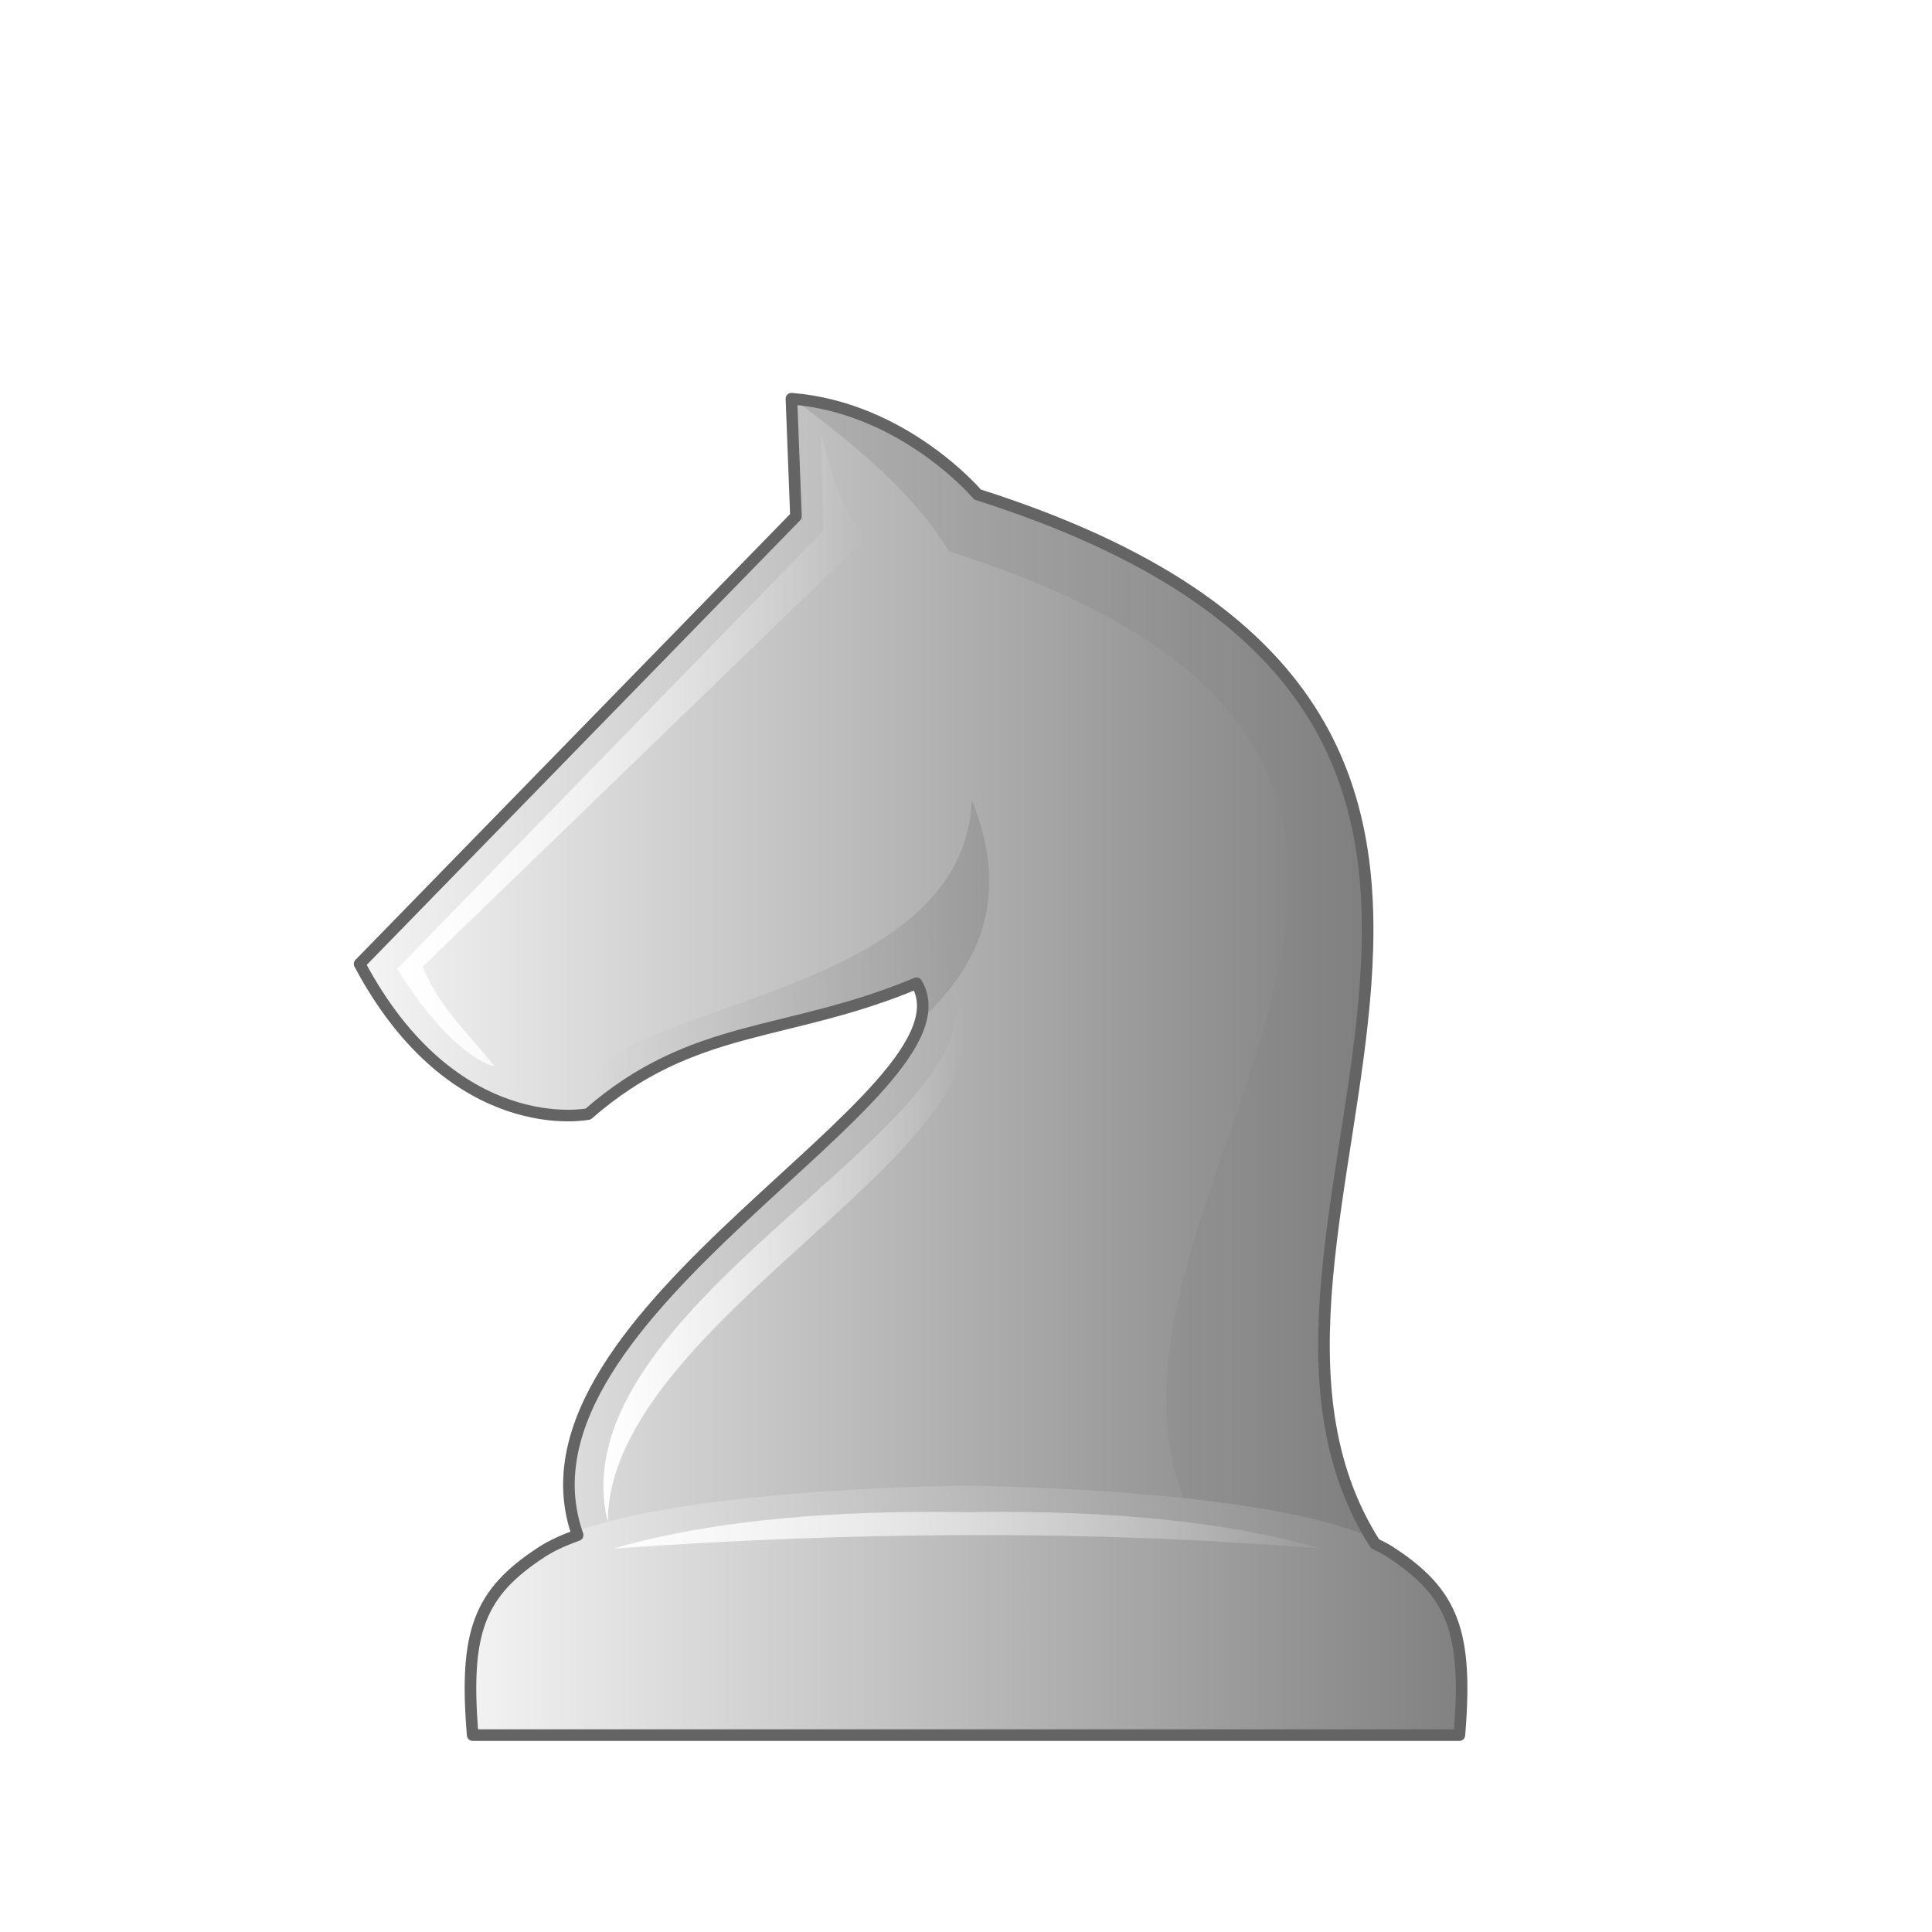
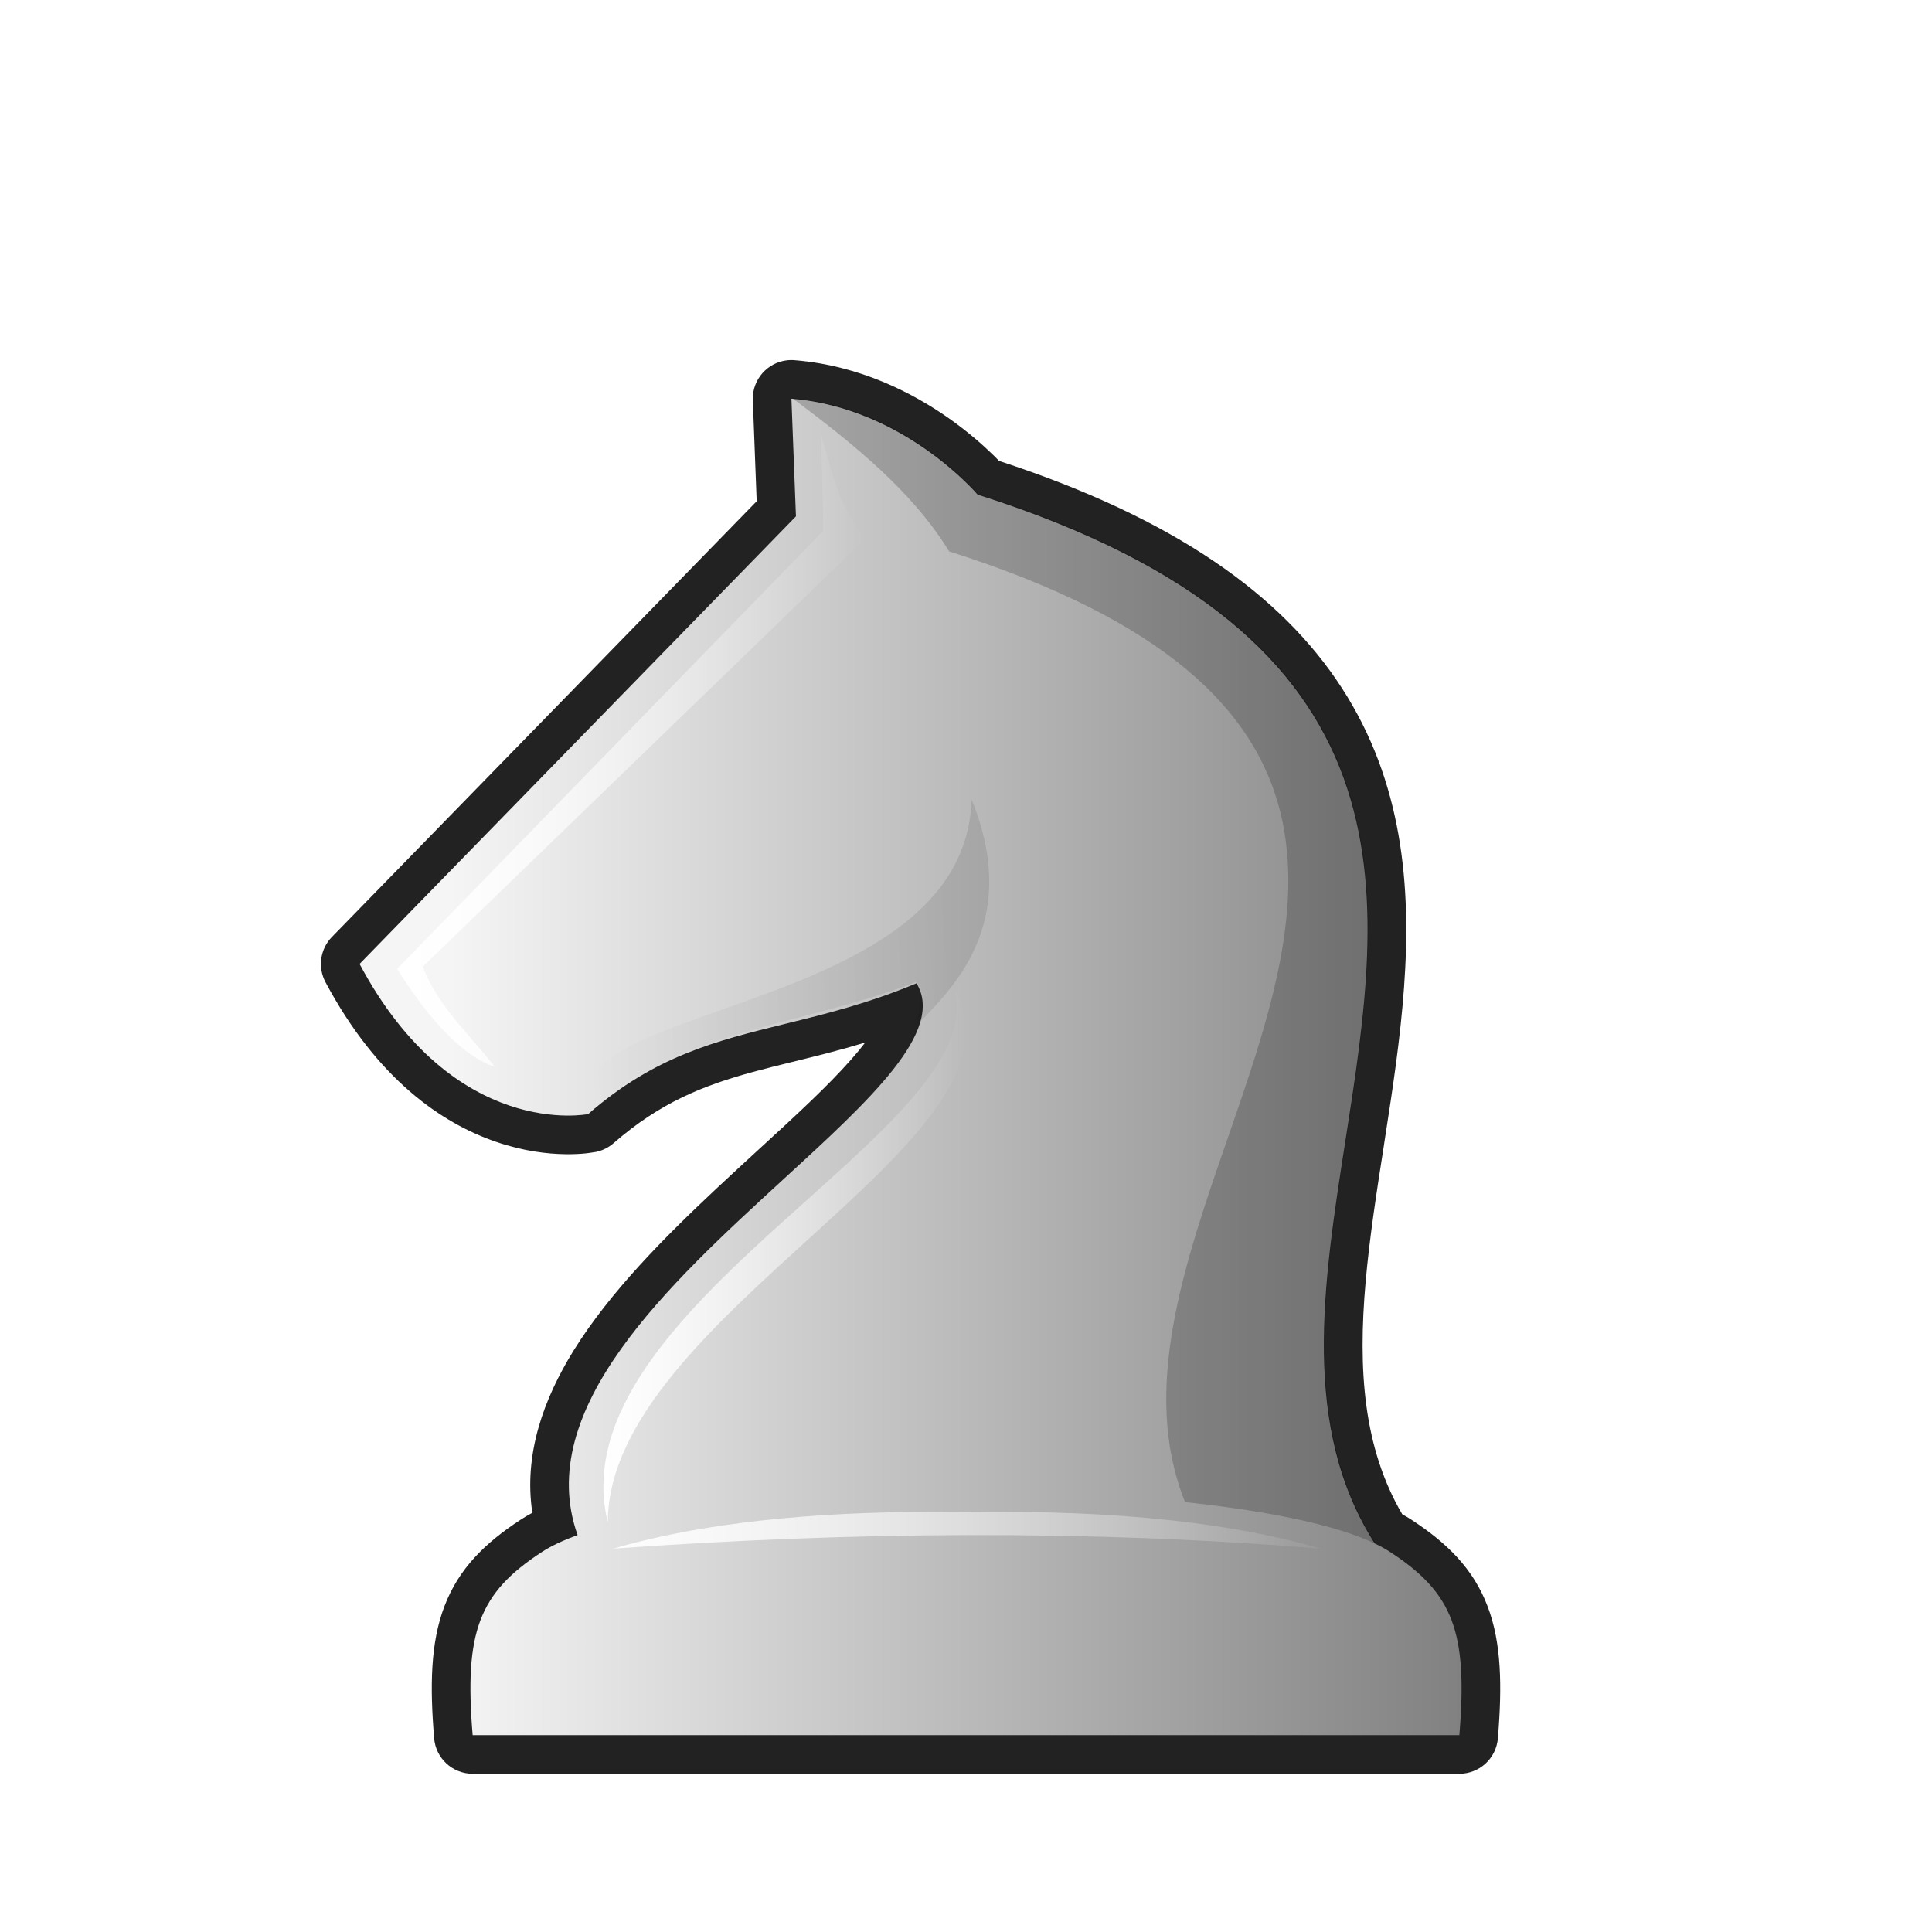
- <svg xmlns="http://www.w3.org/2000/svg" xmlns:xlink="http://www.w3.org/1999/xlink" width="50mm" height="50mm" clip-rule="evenodd" fill-rule="evenodd" image-rendering="optimizeQuality" shape-rendering="geometricPrecision" text-rendering="geometricPrecision" version="1.1" viewBox="0 0 50 50">
+ <svg xmlns="http://www.w3.org/2000/svg" width="50" height="50" viewBox="0 0 50 50" fill="none">
+   <path d="M24.563 10.83C23.638 10.179 22.275 9.466 20.591 9.324C20.516 9.316 20.439 9.316 20.362 9.325C19.86 9.386 19.482 9.813 19.482 10.319C19.482 10.34 19.503 10.896 19.527 11.506L19.541 11.879L19.583 12.972L8.59 24.249C8.286 24.56 8.219 25.033 8.423 25.417C9.759 27.925 11.433 29.075 12.86 29.558C13.561 29.796 14.176 29.864 14.626 29.87C14.851 29.874 15.036 29.862 15.171 29.848C15.238 29.841 15.379 29.818 15.421 29.812C15.591 29.777 15.748 29.699 15.879 29.585C17.09 28.528 18.214 28.089 19.492 27.74C19.809 27.653 20.148 27.57 20.505 27.482C21.088 27.339 21.72 27.184 22.391 26.981C22.289 27.115 22.17 27.259 22.032 27.415C21.412 28.119 20.581 28.882 19.646 29.738C19.286 30.069 18.91 30.414 18.525 30.775C17.191 32.025 15.784 33.44 14.848 34.947C14.064 36.211 13.549 37.644 13.777 39.151C13.671 39.208 13.568 39.268 13.47 39.332C12.564 39.924 11.872 40.588 11.498 41.58C11.143 42.518 11.123 43.627 11.236 44.988C11.278 45.506 11.712 45.905 12.232 45.905H37.768C38.289 45.905 38.722 45.506 38.765 44.988C38.877 43.627 38.857 42.518 38.502 41.58C38.128 40.588 37.436 39.924 36.53 39.332C36.452 39.281 36.371 39.233 36.29 39.189C35.287 37.473 35.139 35.463 35.343 33.166C35.443 32.034 35.623 30.872 35.812 29.665L35.844 29.453C36.042 28.184 36.242 26.867 36.336 25.56C36.526 22.945 36.307 20.241 34.722 17.798C33.167 15.4 30.401 13.412 25.856 11.929C25.799 11.869 25.73 11.8 25.65 11.724C25.398 11.482 25.031 11.16 24.563 10.83Z" fill="#222222" />
+   <path d="M20.482 10.318C23.404 10.554 25.3 12.8 25.3 12.8C36.854 16.47 35.823 23.085 34.82 29.52C34.237 33.261 33.664 36.94 35.577 39.944C35.727 40.015 35.863 40.09 35.983 40.169C37.606 41.229 37.989 42.233 37.768 44.905H12.232C12.011 42.233 12.394 41.23 14.017 40.169C14.266 40.006 14.582 39.86 14.948 39.728C13.788 36.465 17.321 33.227 20.281 30.514C22.536 28.446 24.459 26.684 23.721 25.447C22.477 25.967 21.367 26.24 20.324 26.496C18.536 26.936 16.945 27.326 15.222 28.832C15.222 28.832 11.752 29.539 9.306 24.947L20.599 13.363L20.482 10.318Z" fill="url(#paint0_linear_3_228)" />
+   <path fill-rule="evenodd" clip-rule="evenodd" d="M24.7 25.6C25.741 29.192 14.369 33.85 15.73 39.398C15.73 34.046 26.98 29.445 24.7 25.6Z" fill="url(#paint1_linear_3_228)" />
+   <path fill-rule="evenodd" clip-rule="evenodd" d="M12.8 27.6C12.8 27.6 11.745 27.425 10.279 25.075L21.307 13.736L21.249 11.242C21.517 12.114 21.616 12.947 22.4 13.936L10.941 25.018C11.329 26.034 12.144 26.764 12.8 27.6H12.8Z" fill="url(#paint2_linear_3_228)" />
+   <path fill-rule="evenodd" clip-rule="evenodd" d="M23.6 39.13C20.367 39.164 17.814 39.511 15.873 40.078C22.02 39.64 28.129 39.581 34.182 40.078C31.964 39.43 28.947 39.069 25.028 39.135C24.538 39.127 24.062 39.125 23.6 39.13V39.13Z" fill="url(#paint3_linear_3_228)" />
+   <path opacity="0.1" fill-rule="evenodd" clip-rule="evenodd" d="M15.2 28.8C17.445 26.673 20.859 26.532 23.699 25.416C23.951 25.532 23.672 26.598 23.774 26.489C24.568 25.634 26.468 23.951 25.146 20.691C24.962 26.334 14.097 25.885 15.2 28.8H15.2Z" fill="url(#paint4_linear_3_228)" />
+   <path opacity="0.2" d="M24.564 14.27C23.612 12.714 22.088 11.488 20.5 10.3C23.422 10.536 25.318 12.782 25.318 12.782C36.871 16.451 35.84 23.067 34.837 29.502C34.252 33.258 33.676 36.953 35.619 39.964C34.498 39.416 32.574 39.08 30.669 38.874C29.511 35.986 30.64 32.726 31.767 29.475C33.788 23.641 35.798 17.838 24.564 14.27Z" fill="black" />
  <defs>
-     <linearGradient id="GGG">
-       <stop stop-color="#f5f5f5" offset="0" />
-       <stop stop-color="#7e7e7e" offset="1" />
+     <linearGradient id="paint0_linear_3_228" x1="11.65" y1="42.52" x2="38.502" y2="42.52" gradientUnits="userSpaceOnUse">
+       <stop stop-color="#F5F5F5" />
+       <stop offset="1" stop-color="#7E7E7E" />
    </linearGradient>
-     <linearGradient id="linearGradient7384" x1="1605.8" x2="1632.4" y1="1101.5" y2="1101.5" gradientUnits="userSpaceOnUse" xlink:href="#GGG" />
-     <linearGradient id="linearGradient7388" x1="1617" x2="1632.3" y1="1101.5" y2="1101.5" gradientUnits="userSpaceOnUse" xlink:href="#linearGradient4140" />
-     <linearGradient id="linearGradient4140">
-       <stop offset="0" />
-       <stop stop-opacity="0" offset="1" />
+     <linearGradient id="paint1_linear_3_228" x1="15.6" y1="32.5" x2="25" y2="32.5" gradientUnits="userSpaceOnUse">
+       <stop stop-color="white" />
+       <stop offset="1" stop-color="white" stop-opacity="0" />
    </linearGradient>
-     <linearGradient id="linearGradient7390" x1="1612.2" x2="1621.6" y1="1108.7" y2="1108.7" gradientUnits="userSpaceOnUse" xlink:href="#linearGradient4161" />
-     <linearGradient id="linearGradient4161">
-       <stop stop-color="#fff" offset="0" />
-       <stop stop-color="#fff" stop-opacity="0" offset="1" />
+     <linearGradient id="paint2_linear_3_228" x1="10.3" y1="19.4" x2="22.4" y2="19.4" gradientUnits="userSpaceOnUse">
+       <stop stop-color="white" />
+       <stop offset="1" stop-color="white" stop-opacity="0" />
    </linearGradient>
-     <linearGradient id="linearGradient7392" x1="1606.9" x2="1619" y1="1095.6" y2="1095.6" gradientUnits="userSpaceOnUse" xlink:href="#linearGradient4161" />
-     <linearGradient id="linearGradient7394" x1="1621.7" x2="1611.7" y1="1101.1" y2="1101.9" gradientUnits="userSpaceOnUse" xlink:href="#linearGradient4140" />
-     <linearGradient id="linearGradient7396" x1="-20.75" x2="6.102" y1="544.53" y2="544.53" gradientTransform="translate(2017.8 448.59)" gradientUnits="userSpaceOnUse" xlink:href="#GGG" />
-     <linearGradient id="linearGradient7398" x1="1911.6" x2="1938.4" y1="940.86" y2="940.86" gradientTransform="translate(85.454 52.258)" gradientUnits="userSpaceOnUse" xlink:href="#GGG" />
-     <linearGradient id="linearGradient7400" x1="7236" x2="7315.1" y1="3545.9" y2="3545.9" gradientTransform="matrix(.26458 0 0 .26458 85.454 52.258)" gradientUnits="userSpaceOnUse" xlink:href="#linearGradient4161" />
+     <linearGradient id="paint3_linear_3_228" x1="14.555" y1="39.832" x2="35.483" y2="39.832" gradientUnits="userSpaceOnUse">
+       <stop stop-color="white" />
+       <stop offset="1" stop-color="white" stop-opacity="0" />
+     </linearGradient>
+     <linearGradient id="paint4_linear_3_228" x1="25.1" y1="24.9" x2="15.1" y2="25.7" gradientUnits="userSpaceOnUse">
+       <stop />
+       <stop offset="1" stop-opacity="0" />
+     </linearGradient>
  </defs>
-   <g transform="translate(-1596.6 -1076.2)">
-     <path d="m1621.9 1089s-1.896-2.246-4.818-2.482c-3e-4 -1e-4 0 0 0 0v6e-4c0 3e-4 0.117 3.044 0.117 3.044l-11.293 11.584c2.446 4.592 5.916 3.885 5.916 3.885 2.729-2.383 5.124-1.973 8.499-3.385 1.756 2.938-11.52 8.848-8.569 14.758h20.599c-5.664-8.151 8.015-21.54-10.45-27.405z" fill="url(#linearGradient7384)" stroke="url(#linearGradient7384)" stroke-linejoin="round" stroke-width=".2" />
-     <path d="m1617.1 1086.5c1.589 1.188 3.112 2.413 4.063 3.97 18.465 5.865 1.151 17.766 6.815 25.917h4.389c-5.664-8.151 8.015-21.541-10.45-27.405 0 0-1.896-2.247-4.818-2.482z" fill="url(#linearGradient7388)" opacity=".1" />
-     <path d="m1621.3 1101.8c1.041 3.592-10.331 8.25-8.97 13.798 0-5.352 11.25-9.953 8.97-13.798z" fill="url(#linearGradient7390)" />
-     <path d="m1609.4 1103.8s-1.055-0.175-2.521-2.526l11.028-11.338-0.058-2.495c0.269 0.872 0.368 1.706 1.151 2.694l-11.459 11.082c0.388 1.016 1.203 1.746 1.859 2.582z" fill="url(#linearGradient7392)" />
-     <path d="m1611.8 1105c2.245-2.127 5.659-2.268 8.499-3.385 0.252 0.117-0.027 1.183 0.075 1.073 0.794-0.855 2.694-2.538 1.373-5.798-0.184 5.643-11.049 5.194-9.947 8.109z" fill="url(#linearGradient7394)" opacity=".1" />
-   </g>
-   <g transform="translate(-1985.4 -950.6)">
-     <path d="m2010.4 989.15s-8.578 0.048-10.983 1.619c-1.623 1.06-2.006 2.064-1.785 4.736h25.536c0.221-2.672-0.162-3.676-1.785-4.736-2.405-1.571-10.983-1.619-10.983-1.619z" clip-rule="evenodd" fill="url(#linearGradient7396)" fill-rule="evenodd" image-rendering="optimizeQuality" shape-rendering="geometricPrecision" stroke="url(#linearGradient7398)" stroke-linejoin="round" stroke-width=".2" />
-     <path d="m2009 989.73c-3.233 0.034-5.786 0.381-7.727 0.948 6.147-0.438 12.256-0.497 18.309 0-2.218-0.648-5.235-1.009-9.155-0.943-0.49-8e-3 -0.966-0.01-1.428-5e-3z" fill="url(#linearGradient7400)" />
-   </g>
-   <path d="m20.482 10.318v5.17e-4c0 3e-4 0.117 3.044 0.117 3.044l-11.293 11.584c2.446 4.592 5.915 3.885 5.915 3.885 2.729-2.383 5.124-1.973 8.499-3.385 1.709 2.859-10.815 8.533-8.77 14.282-0.365 0.132-0.684 0.277-0.933 0.44-1.623 1.06-2.005 2.064-1.784 4.736h25.536c0.221-2.672-0.162-3.676-1.785-4.736-0.117-0.077-0.254-0.148-0.399-0.218-5.217-8.172 7.991-21.346-10.284-27.151h-5.16e-4s-1.896-2.247-4.818-2.482z" fill="none" stroke="#646464" stroke-linejoin="round" stroke-width=".3" />
</svg>
